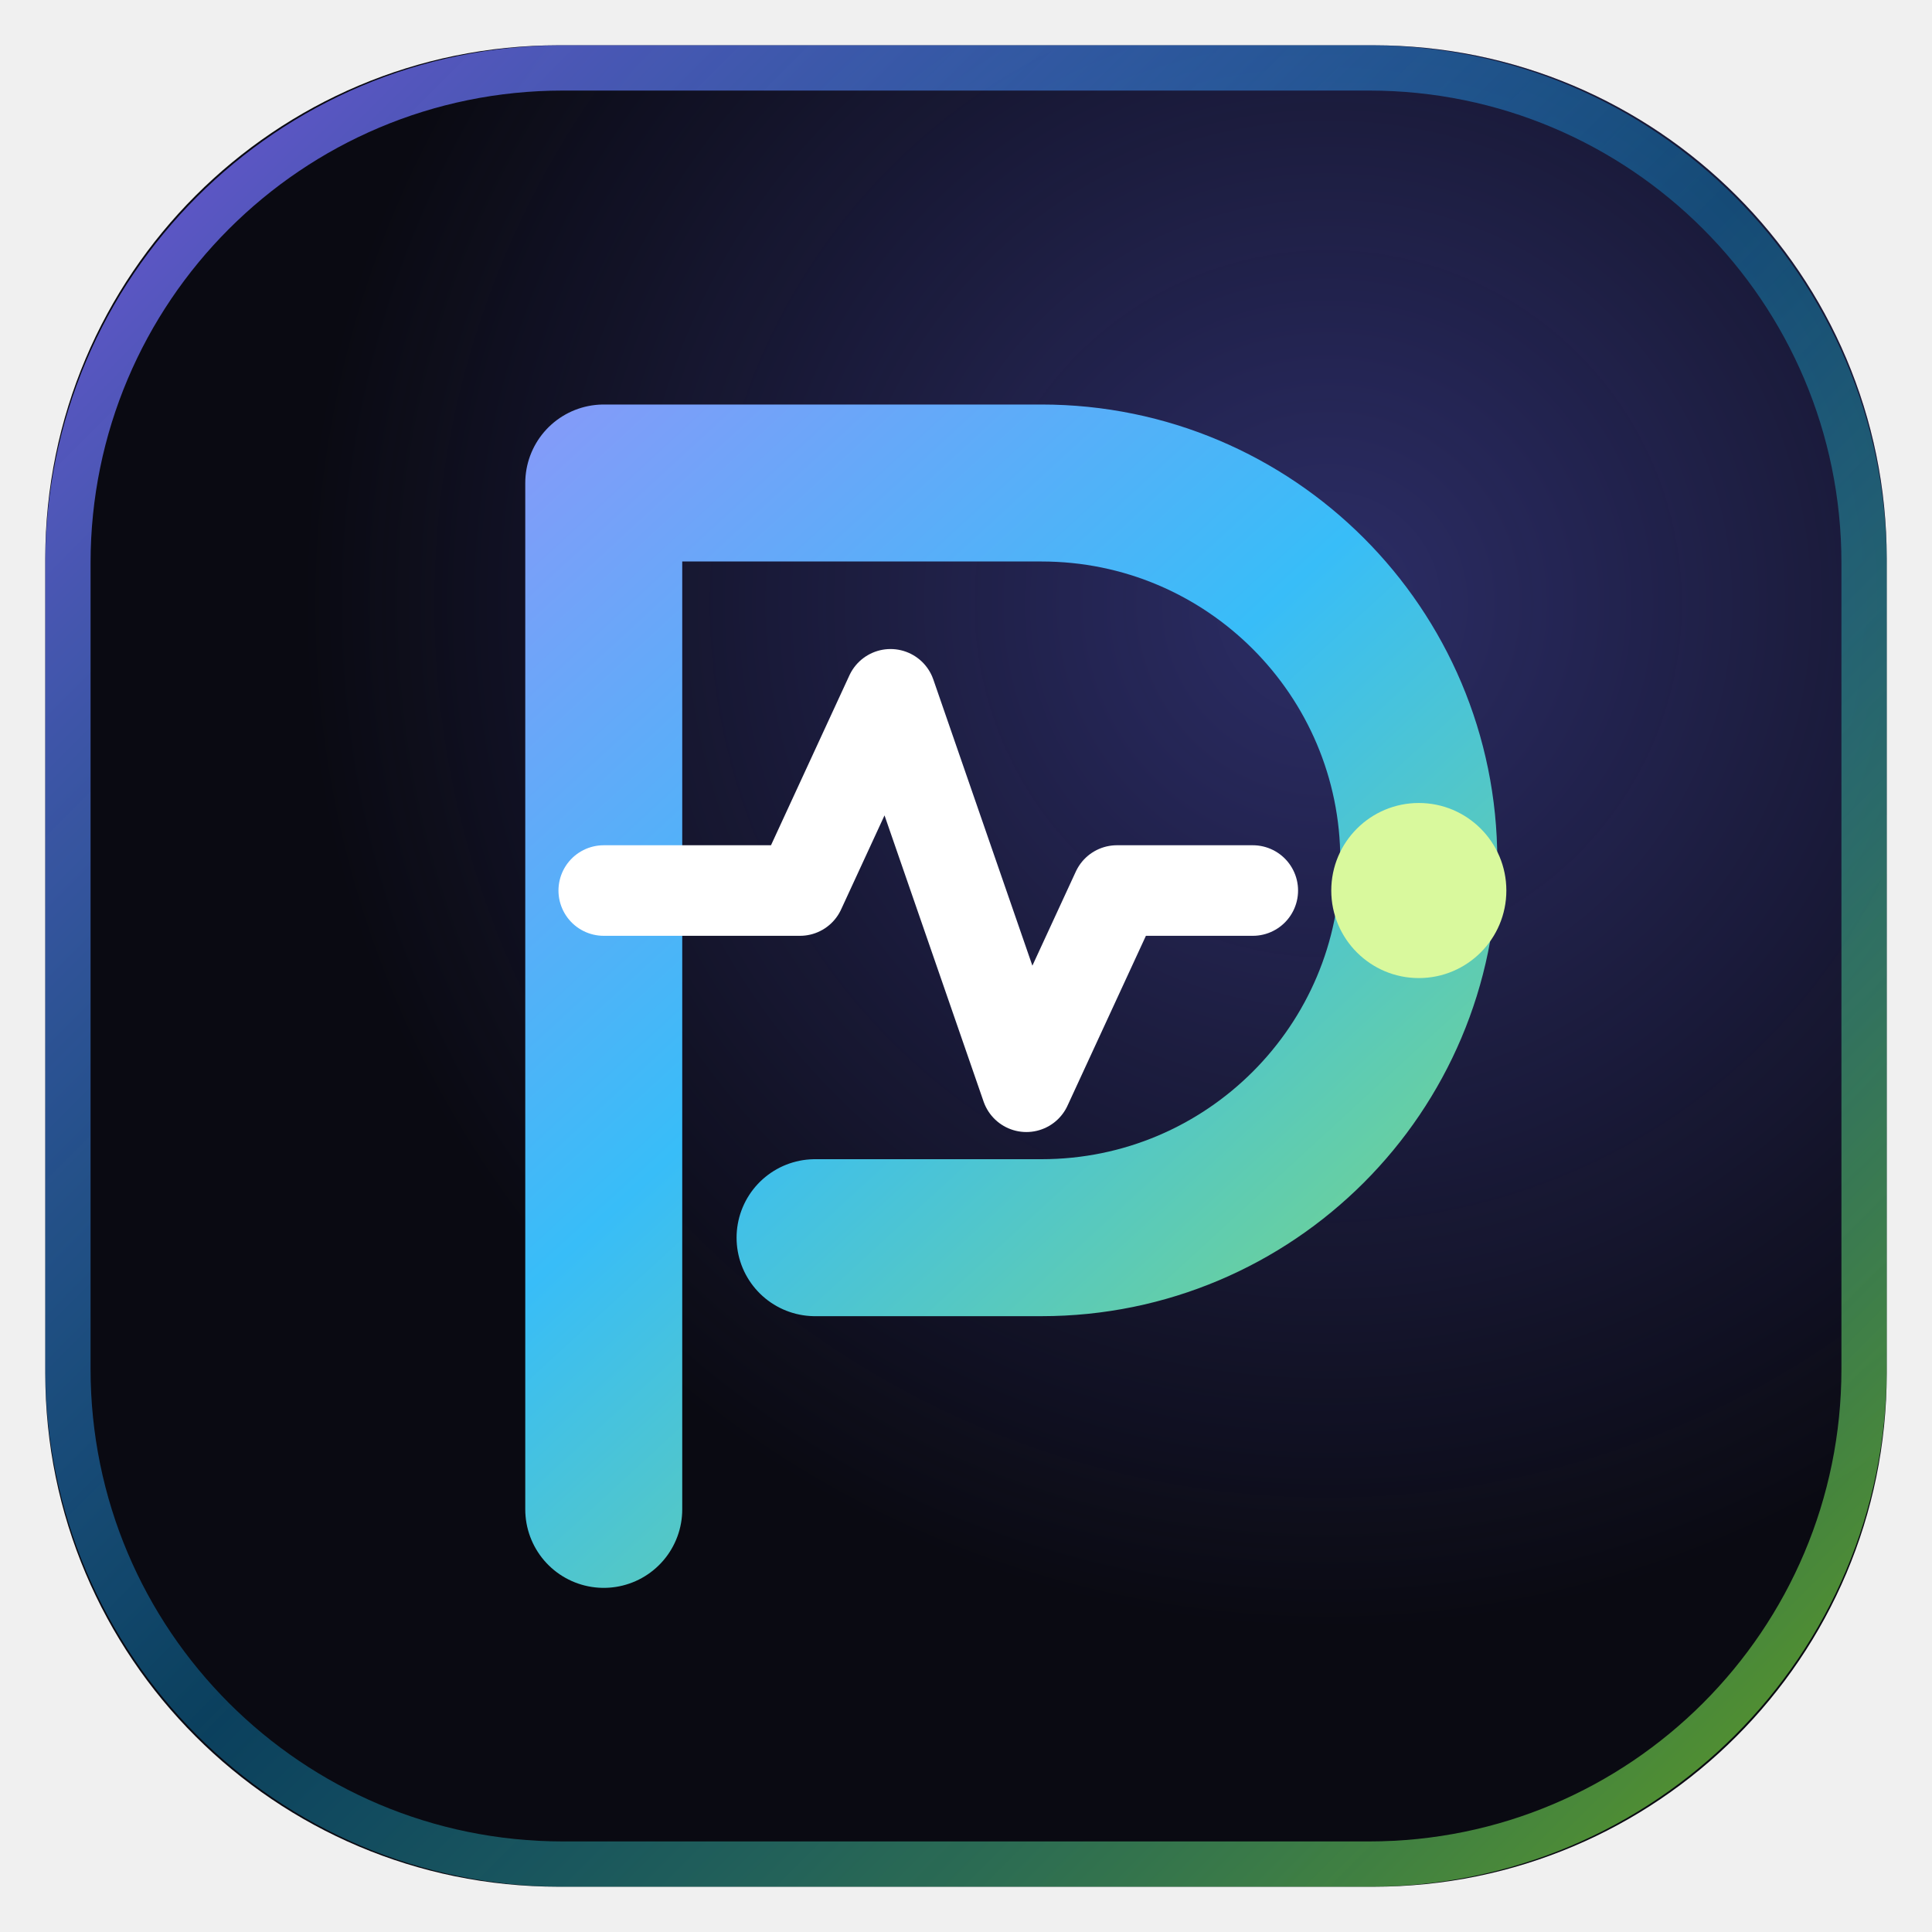
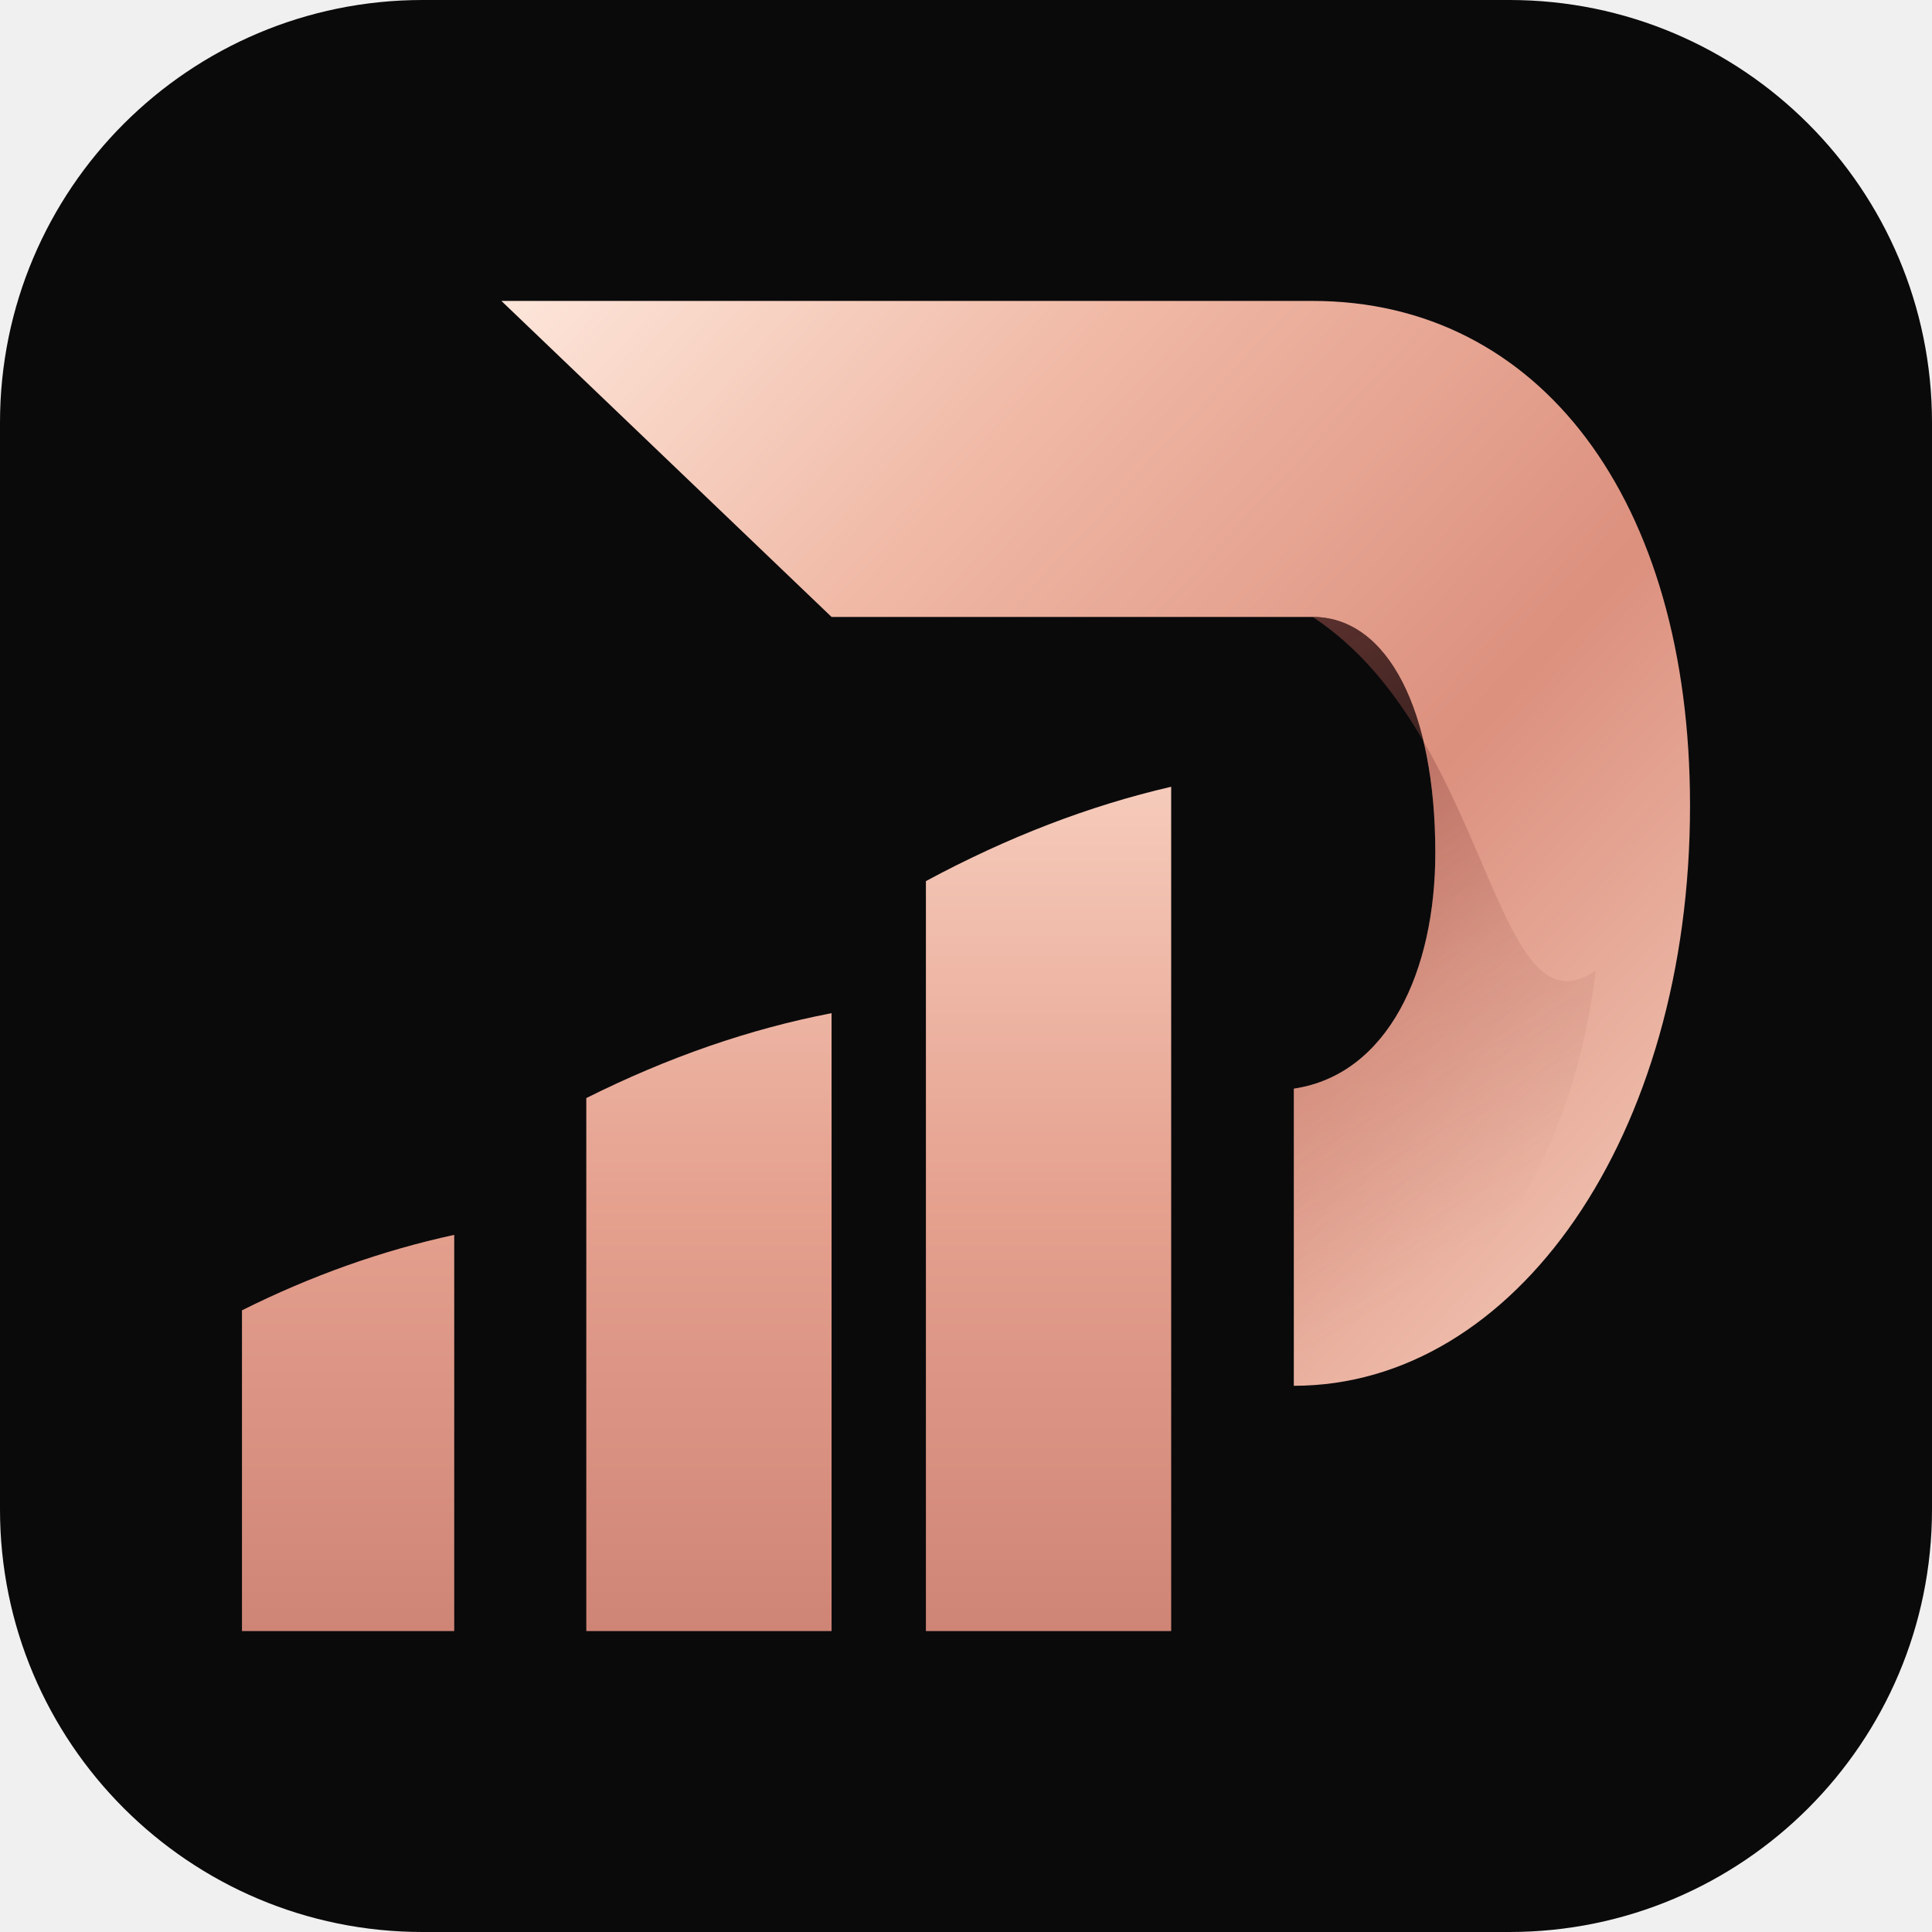
<svg xmlns="http://www.w3.org/2000/svg" viewBox="0 0 64 64">
-   <defs>
-     <linearGradient id="a" x1="10" y1="8" x2="56" y2="58" gradientUnits="userSpaceOnUse">
-       <stop offset="0" stop-color="#a78bfa" />
-       <stop offset=".45" stop-color="#38bdf8" />
-       <stop offset="1" stop-color="#a3e635" />
-     </linearGradient>
-     <linearGradient id="b" x1="0" y1="0" x2="64" y2="64" gradientUnits="userSpaceOnUse">
-       <stop offset="0" stop-color="#8b5cf6" stop-opacity=".9" />
-       <stop offset=".5" stop-color="#0ea5e9" stop-opacity=".35" />
-       <stop offset="1" stop-color="#84cc16" stop-opacity=".8" />
-     </linearGradient>
-     <radialGradient id="g" cx="44" cy="20" r="34" gradientUnits="userSpaceOnUse">
-       <stop offset="0" stop-color="#6366f1" stop-opacity=".38" />
-       <stop offset="1" stop-color="#6366f1" stop-opacity="0" />
-     </radialGradient>
-   </defs>
-   <rect x="1.5" y="1.5" width="61" height="61" rx="17" fill="#0a0a12" />
-   <rect x="1.5" y="1.5" width="61" height="61" rx="17" fill="url(#g)" />
-   <rect x="2.25" y="2.25" width="59.5" height="59.5" rx="16.4" fill="none" stroke="url(#b)" stroke-width="1.5" />
-   <path d="M20 50V16h14.5a12.5 12.5 0 0 1 0 25H27" fill="none" stroke="url(#a)" stroke-width="5.2" stroke-linecap="round" stroke-linejoin="round" />
-   <path d="M20 29.5h6.5l3-6.5 4.5 13 3-6.5h4.5" fill="none" stroke="#fff" stroke-width="3" stroke-linecap="round" stroke-linejoin="round" />
-   <circle cx="47" cy="29.5" r="2.9" fill="#d9f99d" />
+   <rect width="64" height="64" rx="14" fill="#0a0a0b" />
+   <svg x="7" y="7" width="50" height="50" viewBox="28.5 9 320 320">
+     <defs>
+       <linearGradient id="pm-band" x1="90" y1="28" x2="330" y2="250" gradientUnits="userSpaceOnUse">
+         <stop offset="0" stop-color="#fde6da" />
+         <stop offset=".3" stop-color="#f0b9a6" />
+         <stop offset=".65" stop-color="#dc907e" />
+         <stop offset="1" stop-color="#f3c7b6" />
+       </linearGradient>
+       <linearGradient id="pm-fold" x1="262" y1="95" x2="330" y2="210" gradientUnits="userSpaceOnUse">
+         <stop offset="0" stop-color="#8f4a43" stop-opacity=".6" />
+         <stop offset=".6" stop-color="#8f4a43" stop-opacity=".15" />
+         <stop offset="1" stop-color="#8f4a43" stop-opacity="0" />
+       </linearGradient>
+       <linearGradient id="pm-bar" x1="0" y1="130" x2="0" y2="310" gradientUnits="userSpaceOnUse">
+         <stop offset="0" stop-color="#f6cbbb" />
+         <stop offset=".5" stop-color="#e5a08e" />
+         <stop offset="1" stop-color="#cf8576" />
+       </linearGradient>
+     </defs>
+     <path d="M35 242Q57 231 80 226V310H35Z" fill="url(#pm-bar)" />
+     <path d="M108 197Q134 184 160 179V310H108Z" fill="url(#pm-bar)" />
+     <path d="M180 151Q206 137 232 131V310H180Z" fill="url(#pm-bar)" />
+     <path d="M90 28H262C310 28 342 70 342 135C342 205 305 258 258 258V195C278 192 288 170 288 145C288 115 278 95 262 95H160Z" fill="url(#pm-band)" />
+     <path d="M262 95C278 95 288 115 288 145C288 170 278 192 258 195V258C287 250 316 220 322 170C300 185 300 120 262 95Z" fill="url(#pm-fold)" />
+   </svg>
</svg>
